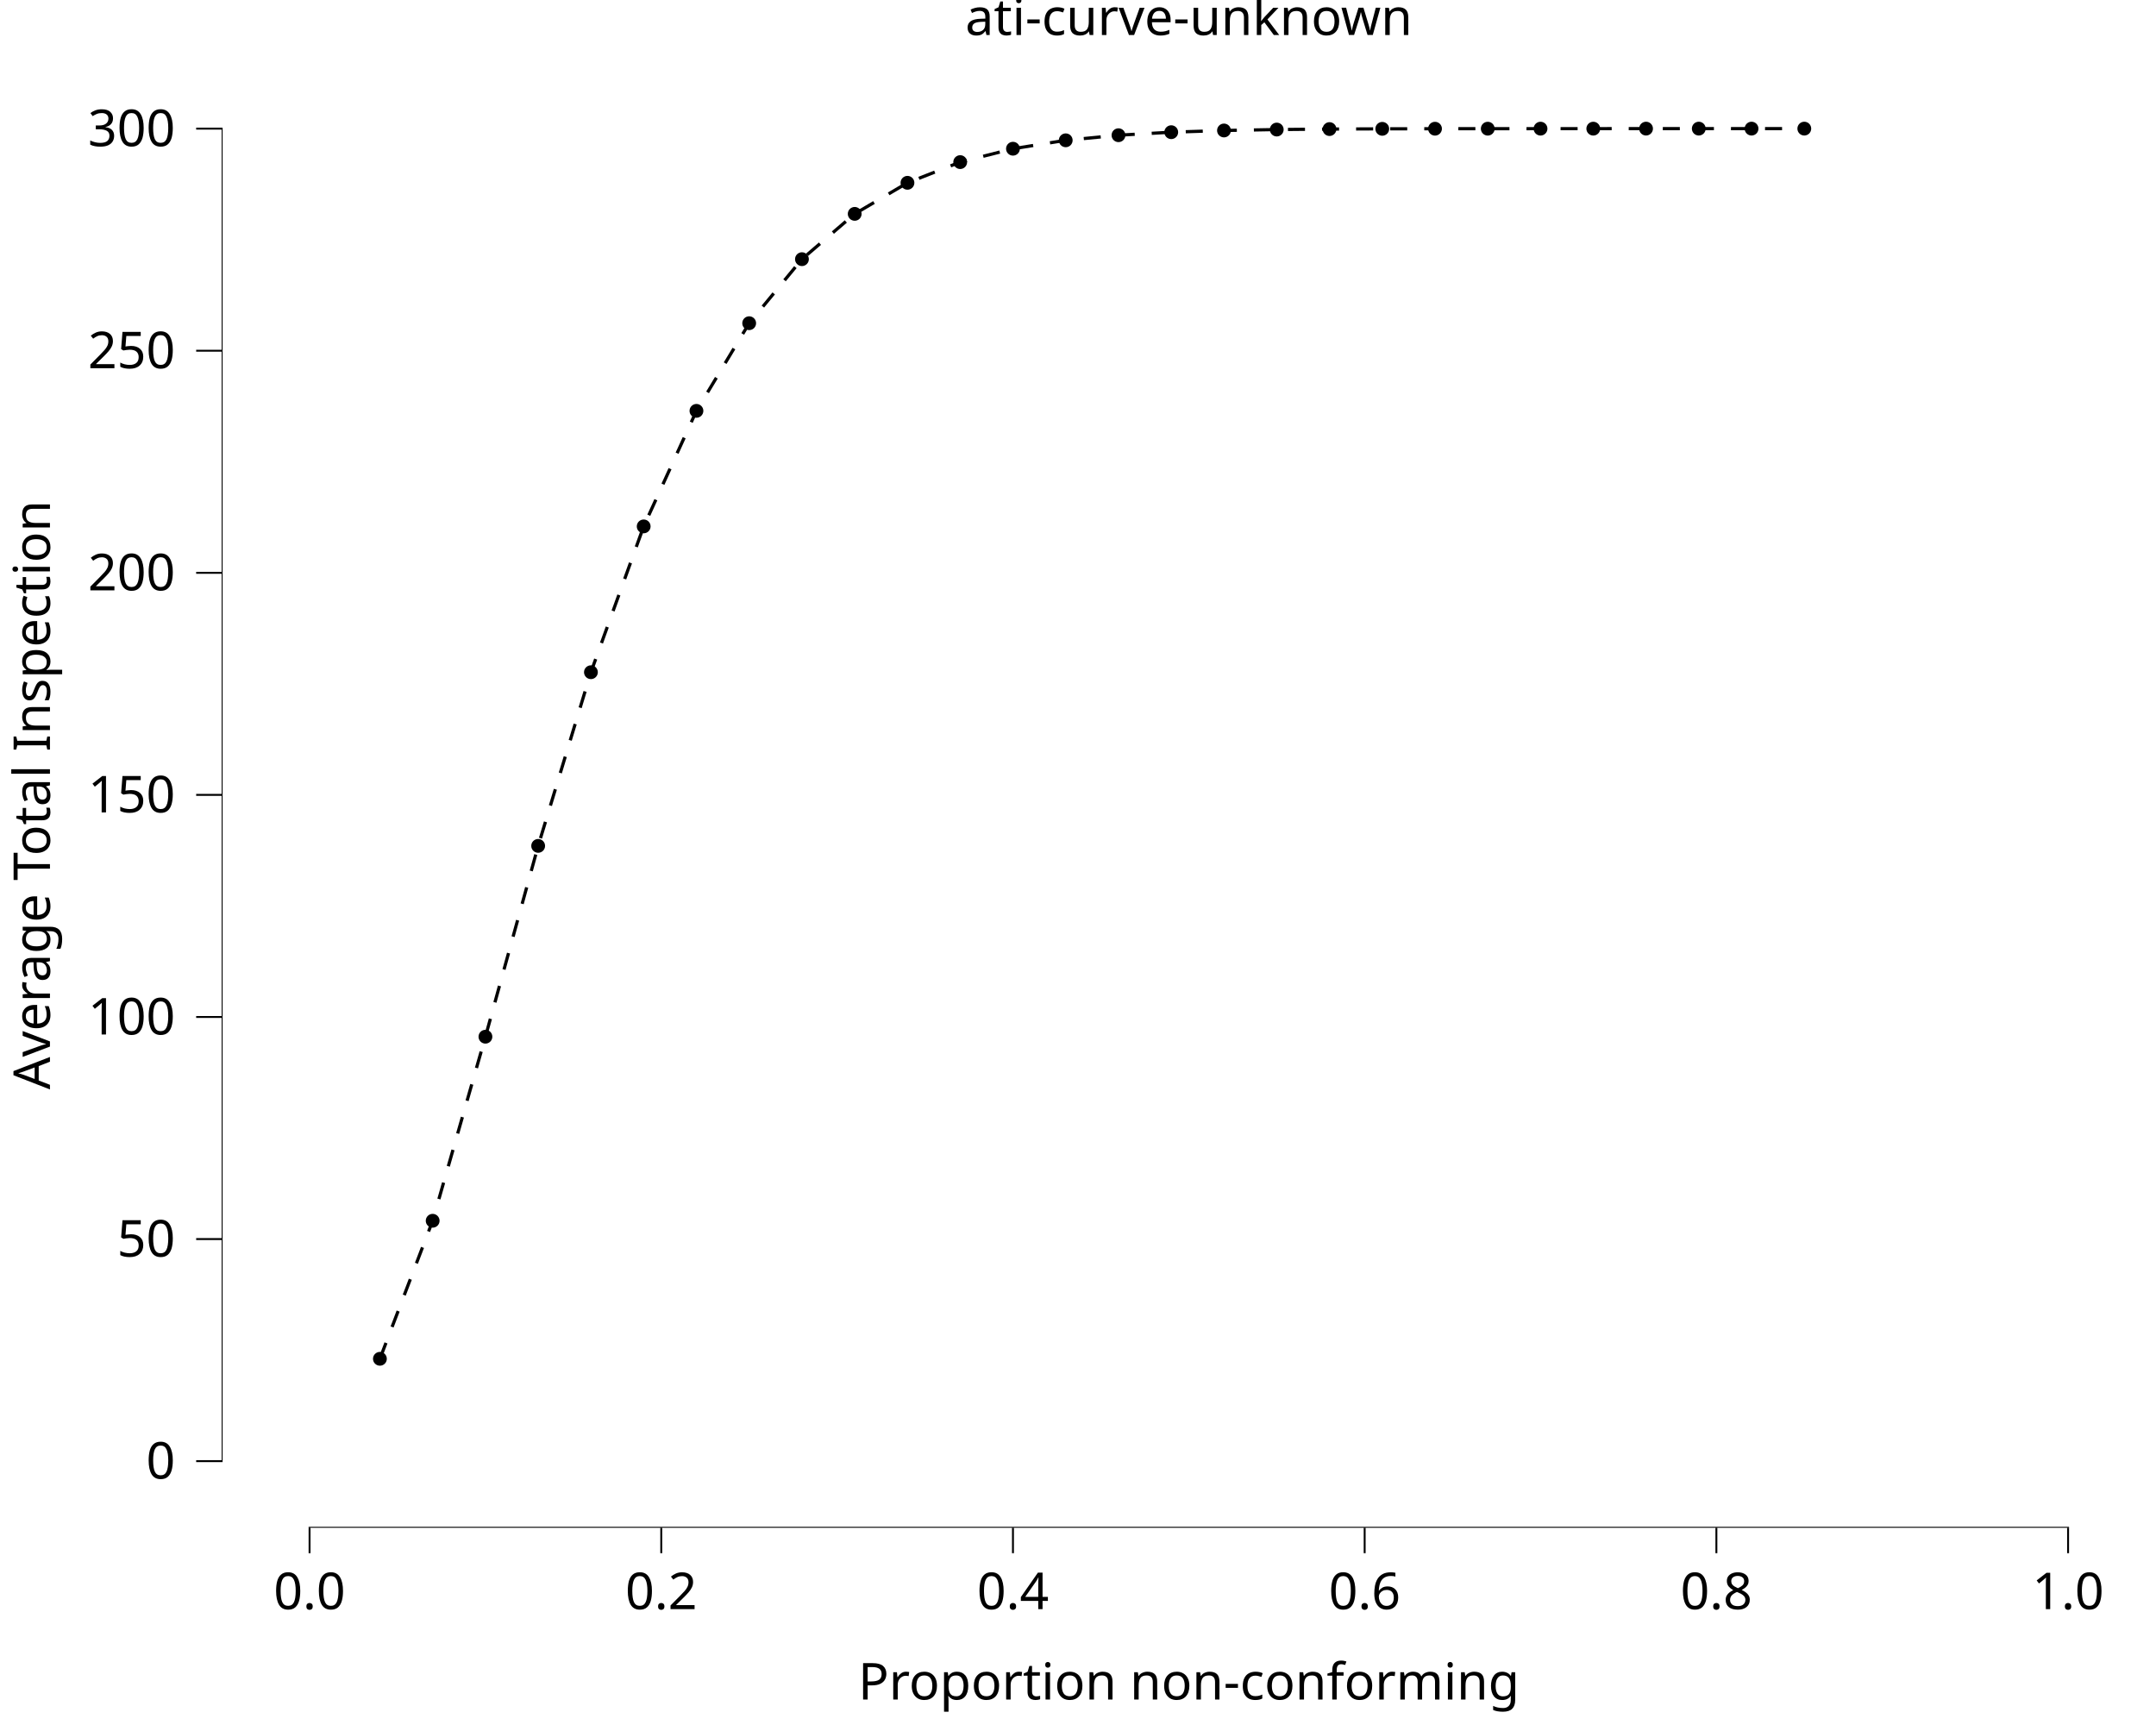
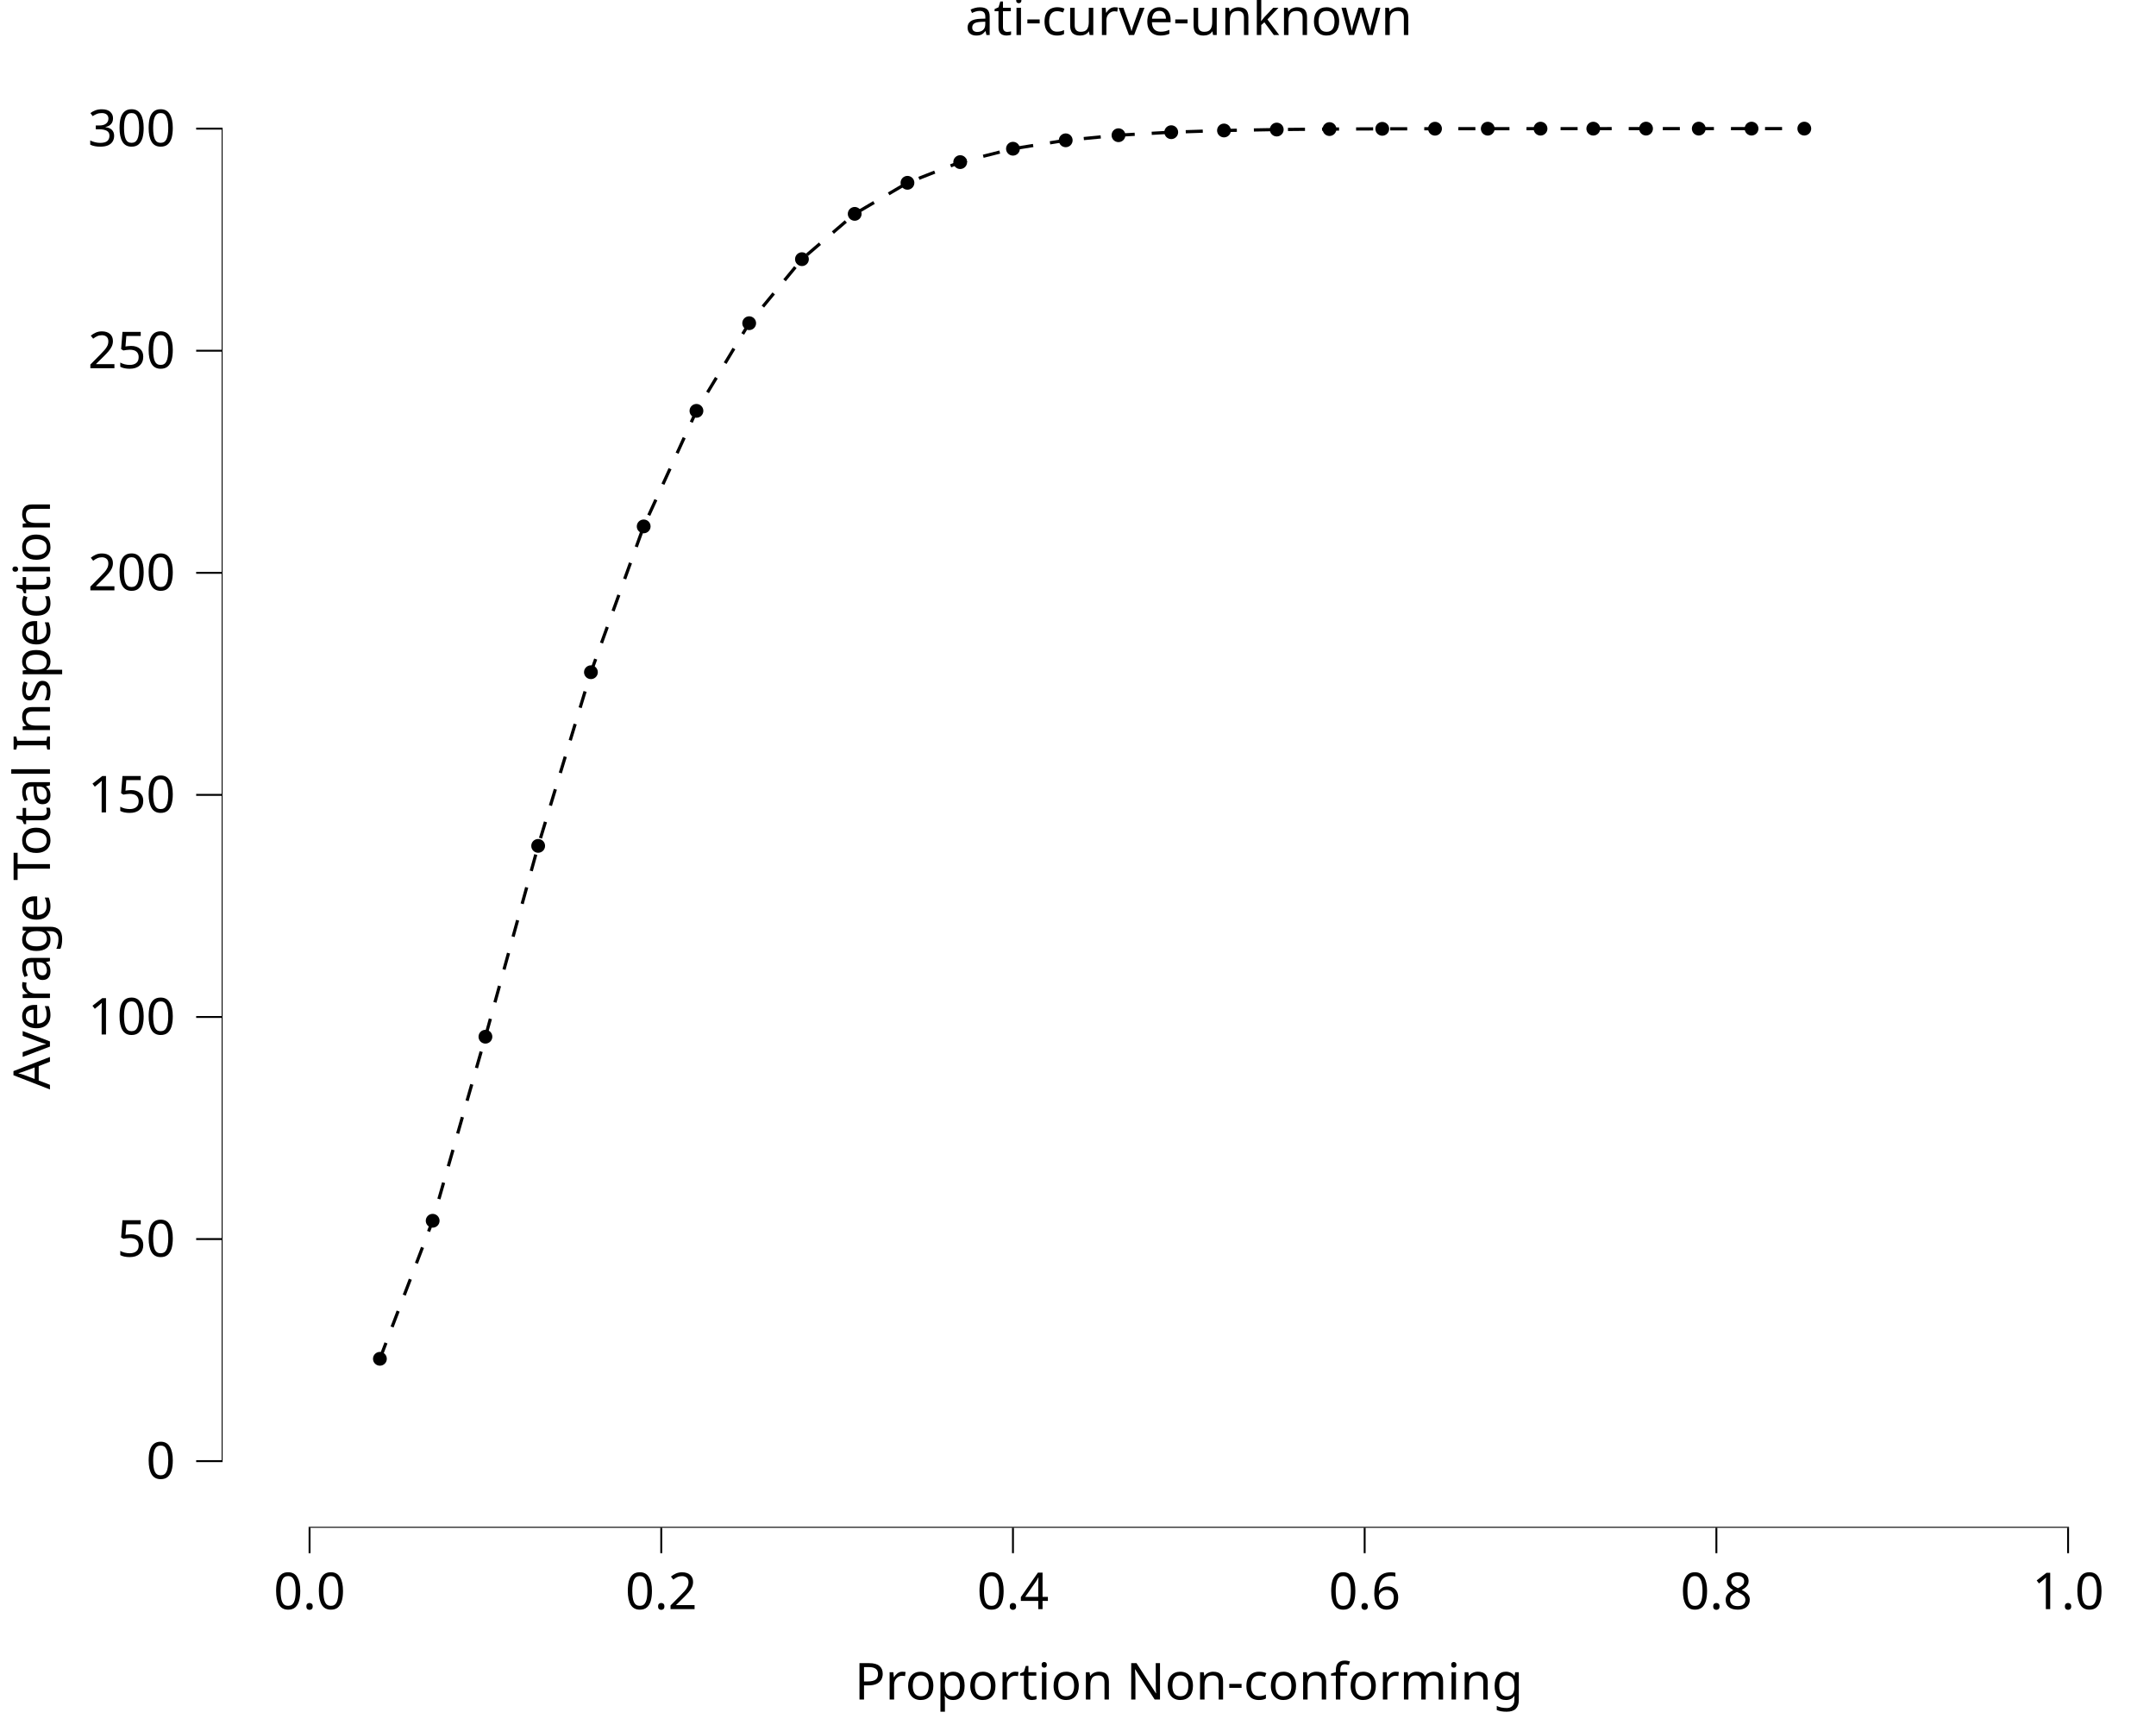
<svg xmlns="http://www.w3.org/2000/svg" class="svglite" data-engine-version="2.0" width="720.00pt" height="576.00pt" viewBox="0 0 720.00 576.00">
  <defs>
    <style type="text/css">
    .svglite line, .svglite polyline, .svglite polygon, .svglite path, .svglite rect, .svglite circle {
      fill: none;
      stroke: #000000;
      stroke-linecap: round;
      stroke-linejoin: round;
      stroke-miterlimit: 10.00;
    }
  </style>
  </defs>
  <rect width="100%" height="100%" style="stroke: none; fill: #FFFFFF;" />
  <defs>
    <clipPath id="cpMC4wMHw3MjAuMDB8MC4wMHw1NzYuMDA=">
      <rect x="0.00" y="0.00" width="720.00" height="576.00" />
    </clipPath>
  </defs>
  <g clip-path="url(#cpMC4wMHw3MjAuMDB8MC4wMHw1NzYuMDA=)">
    <rect x="0.00" y="0.00" width="720.00" height="576.00" style="stroke-width: 10.67; stroke: none;" />
  </g>
  <defs>
    <clipPath id="cpNzQuMDJ8NzIwLjAwfDIwLjcxfDUxMC4xNA==">
      <rect x="74.02" y="20.71" width="645.98" height="489.43" />
    </clipPath>
  </defs>
  <g clip-path="url(#cpNzQuMDJ8NzIwLjAwfDIwLjcxfDUxMC4xNA==)">
    <rect x="74.02" y="20.71" width="645.98" height="489.43" style="stroke-width: 10.67; stroke: none;" />
    <circle cx="126.87" cy="453.72" r="1.95" style="stroke-width: 0.71; fill: #000000;" />
    <circle cx="144.49" cy="407.63" r="1.95" style="stroke-width: 0.71; fill: #000000;" />
    <circle cx="162.11" cy="346.17" r="1.95" style="stroke-width: 0.71; fill: #000000;" />
    <circle cx="179.72" cy="282.45" r="1.95" style="stroke-width: 0.71; fill: #000000;" />
    <circle cx="197.34" cy="224.46" r="1.95" style="stroke-width: 0.71; fill: #000000;" />
    <circle cx="214.96" cy="175.77" r="1.95" style="stroke-width: 0.71; fill: #000000;" />
    <circle cx="232.58" cy="137.19" r="1.95" style="stroke-width: 0.71; fill: #000000;" />
    <circle cx="250.19" cy="107.92" r="1.95" style="stroke-width: 0.71; fill: #000000;" />
    <circle cx="267.81" cy="86.54" r="1.95" style="stroke-width: 0.71; fill: #000000;" />
    <circle cx="285.43" cy="71.41" r="1.95" style="stroke-width: 0.71; fill: #000000;" />
    <circle cx="303.05" cy="61.04" r="1.95" style="stroke-width: 0.71; fill: #000000;" />
    <circle cx="320.66" cy="54.13" r="1.95" style="stroke-width: 0.71; fill: #000000;" />
    <circle cx="338.28" cy="49.66" r="1.95" style="stroke-width: 0.71; fill: #000000;" />
    <circle cx="355.90" cy="46.85" r="1.95" style="stroke-width: 0.71; fill: #000000;" />
    <circle cx="373.52" cy="45.15" r="1.95" style="stroke-width: 0.71; fill: #000000;" />
    <circle cx="391.14" cy="44.14" r="1.95" style="stroke-width: 0.71; fill: #000000;" />
    <circle cx="408.75" cy="43.57" r="1.95" style="stroke-width: 0.71; fill: #000000;" />
    <circle cx="426.37" cy="43.26" r="1.95" style="stroke-width: 0.71; fill: #000000;" />
    <circle cx="443.99" cy="43.10" r="1.95" style="stroke-width: 0.71; fill: #000000;" />
    <circle cx="461.61" cy="43.02" r="1.95" style="stroke-width: 0.71; fill: #000000;" />
    <circle cx="479.22" cy="42.98" r="1.95" style="stroke-width: 0.71; fill: #000000;" />
    <circle cx="496.84" cy="42.97" r="1.95" style="stroke-width: 0.71; fill: #000000;" />
    <circle cx="514.46" cy="42.96" r="1.95" style="stroke-width: 0.71; fill: #000000;" />
    <circle cx="532.08" cy="42.96" r="1.95" style="stroke-width: 0.71; fill: #000000;" />
    <circle cx="549.70" cy="42.95" r="1.95" style="stroke-width: 0.71; fill: #000000;" />
    <circle cx="567.31" cy="42.95" r="1.95" style="stroke-width: 0.71; fill: #000000;" />
    <circle cx="584.93" cy="42.95" r="1.95" style="stroke-width: 0.71; fill: #000000;" />
    <circle cx="602.55" cy="42.95" r="1.95" style="stroke-width: 0.71; fill: #000000;" />
    <polyline points="126.87,453.72 144.49,407.63 162.11,346.17 179.72,282.45 197.34,224.46 214.96,175.77 232.58,137.19 250.19,107.92 267.81,86.54 285.43,71.41 303.05,61.04 320.66,54.13 338.28,49.66 355.90,46.85 373.52,45.15 391.14,44.14 408.75,43.57 426.37,43.26 443.99,43.10 461.61,43.02 479.22,42.98 496.84,42.97 514.46,42.96 532.08,42.96 549.70,42.95 567.31,42.95 584.93,42.95 602.55,42.95 " style="stroke-width: 1.07; stroke-dasharray: 5.69,5.69; stroke-linecap: butt;" />
    <line x1="103.06" y1="510.14" x2="690.96" y2="510.14" style="stroke-width: 0.64; stroke-linecap: butt;" />
    <line x1="74.02" y1="488.21" x2="74.02" y2="42.64" style="stroke-width: 0.64; stroke-linecap: butt;" />
    <rect x="74.02" y="20.71" width="645.98" height="489.43" style="stroke-width: 0.00; stroke: none;" />
  </g>
  <g clip-path="url(#cpMC4wMHw3MjAuMDB8MC4wMHw1NzYuMDA=)">
    <polyline points="74.02,510.14 74.02,20.71 " style="stroke-width: 0.00; stroke: none; stroke-linecap: butt;" />
    <text x="58.54" y="493.74" text-anchor="end" style="font-size: 17.00px; font-family: sans;" textLength="9.46px" lengthAdjust="spacingAndGlyphs">0</text>
    <text x="58.54" y="419.59" text-anchor="end" style="font-size: 17.00px; font-family: sans;" textLength="18.91px" lengthAdjust="spacingAndGlyphs">50</text>
    <text x="58.54" y="345.43" text-anchor="end" style="font-size: 17.00px; font-family: sans;" textLength="28.37px" lengthAdjust="spacingAndGlyphs">100</text>
    <text x="58.54" y="271.27" text-anchor="end" style="font-size: 17.00px; font-family: sans;" textLength="28.37px" lengthAdjust="spacingAndGlyphs">150</text>
    <text x="58.54" y="197.12" text-anchor="end" style="font-size: 17.00px; font-family: sans;" textLength="28.37px" lengthAdjust="spacingAndGlyphs">200</text>
    <text x="58.54" y="122.96" text-anchor="end" style="font-size: 17.00px; font-family: sans;" textLength="28.37px" lengthAdjust="spacingAndGlyphs">250</text>
    <text x="58.54" y="48.80" text-anchor="end" style="font-size: 17.00px; font-family: sans;" textLength="28.37px" lengthAdjust="spacingAndGlyphs">300</text>
    <polyline points="65.51,487.89 74.02,487.89 " style="stroke-width: 0.64; stroke-linecap: butt;" />
    <polyline points="65.51,413.74 74.02,413.74 " style="stroke-width: 0.64; stroke-linecap: butt;" />
    <polyline points="65.51,339.58 74.02,339.58 " style="stroke-width: 0.64; stroke-linecap: butt;" />
    <polyline points="65.51,265.42 74.02,265.42 " style="stroke-width: 0.64; stroke-linecap: butt;" />
    <polyline points="65.51,191.27 74.02,191.27 " style="stroke-width: 0.64; stroke-linecap: butt;" />
    <polyline points="65.51,117.11 74.02,117.11 " style="stroke-width: 0.64; stroke-linecap: butt;" />
    <polyline points="65.51,42.95 74.02,42.95 " style="stroke-width: 0.64; stroke-linecap: butt;" />
    <polyline points="74.02,510.14 720.00,510.14 " style="stroke-width: 0.00; stroke: none; stroke-linecap: butt;" />
    <polyline points="103.38,518.64 103.38,510.14 " style="stroke-width: 0.64; stroke-linecap: butt;" />
    <polyline points="220.83,518.64 220.83,510.14 " style="stroke-width: 0.64; stroke-linecap: butt;" />
    <polyline points="338.28,518.64 338.28,510.14 " style="stroke-width: 0.64; stroke-linecap: butt;" />
    <polyline points="455.73,518.64 455.73,510.14 " style="stroke-width: 0.64; stroke-linecap: butt;" />
    <polyline points="573.19,518.64 573.19,510.14 " style="stroke-width: 0.64; stroke-linecap: butt;" />
    <polyline points="690.64,518.64 690.64,510.14 " style="stroke-width: 0.64; stroke-linecap: butt;" />
    <text x="103.38" y="537.32" text-anchor="middle" style="font-size: 17.00px; font-family: sans;" textLength="23.63px" lengthAdjust="spacingAndGlyphs">0.0</text>
    <text x="220.83" y="537.32" text-anchor="middle" style="font-size: 17.00px; font-family: sans;" textLength="23.63px" lengthAdjust="spacingAndGlyphs">0.2</text>
    <text x="338.28" y="537.32" text-anchor="middle" style="font-size: 17.00px; font-family: sans;" textLength="23.63px" lengthAdjust="spacingAndGlyphs">0.4</text>
    <text x="455.73" y="537.32" text-anchor="middle" style="font-size: 17.00px; font-family: sans;" textLength="23.63px" lengthAdjust="spacingAndGlyphs">0.6</text>
    <text x="573.19" y="537.32" text-anchor="middle" style="font-size: 17.00px; font-family: sans;" textLength="23.63px" lengthAdjust="spacingAndGlyphs">0.8</text>
    <text x="690.64" y="537.32" text-anchor="middle" style="font-size: 17.00px; font-family: sans;" textLength="23.63px" lengthAdjust="spacingAndGlyphs">1.0</text>
-     <text x="397.01" y="567.49" text-anchor="middle" style="font-size: 17.00px; font-family: sans;" textLength="201.30px" lengthAdjust="spacingAndGlyphs">Proportion non-conforming</text>
+     <text x="397.01" y="567.49" text-anchor="middle" style="font-size: 17.00px; font-family: sans;" textLength="204.12px" lengthAdjust="spacingAndGlyphs">Proportion Non-conforming</text>
    <text transform="translate(16.68,265.42) rotate(-90)" text-anchor="middle" style="font-size: 17.00px; font-family: sans;" textLength="188.08px" lengthAdjust="spacingAndGlyphs">Average Total Inspection</text>
    <text x="397.01" y="11.70" text-anchor="middle" style="font-size: 17.00px; font-family: sans;" textLength="138.92px" lengthAdjust="spacingAndGlyphs">ati-curve-unknown</text>
  </g>
</svg>
